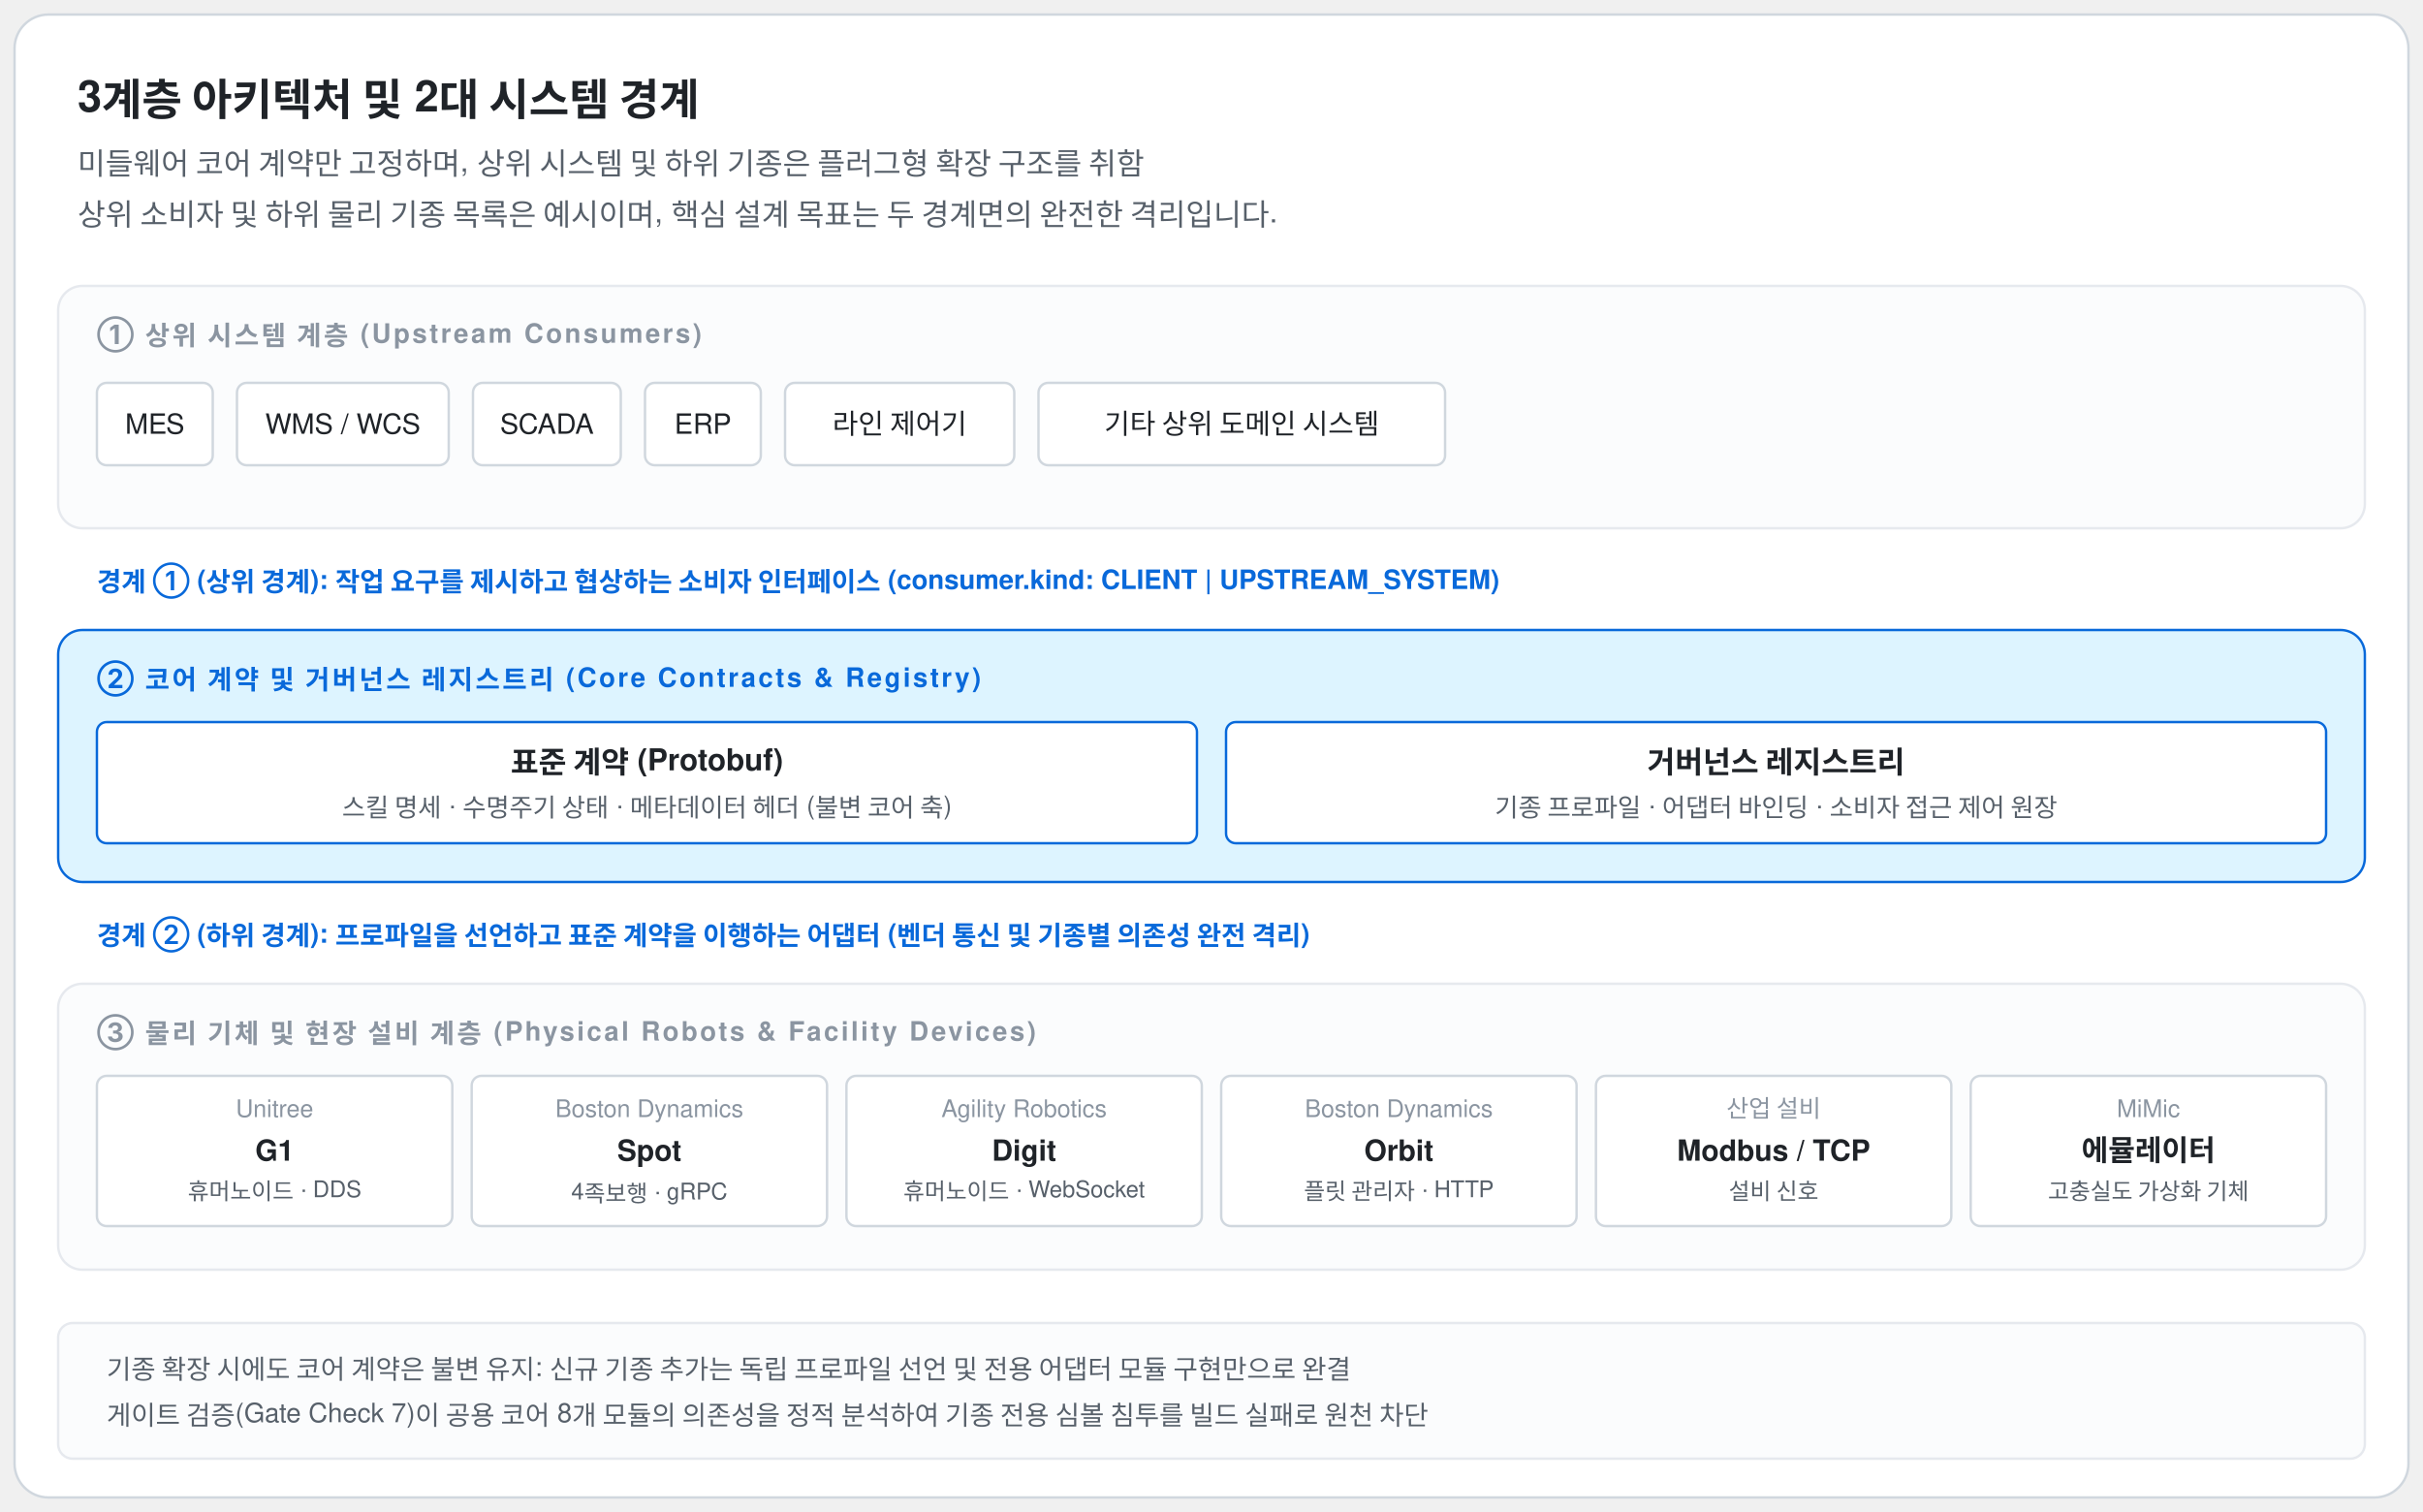
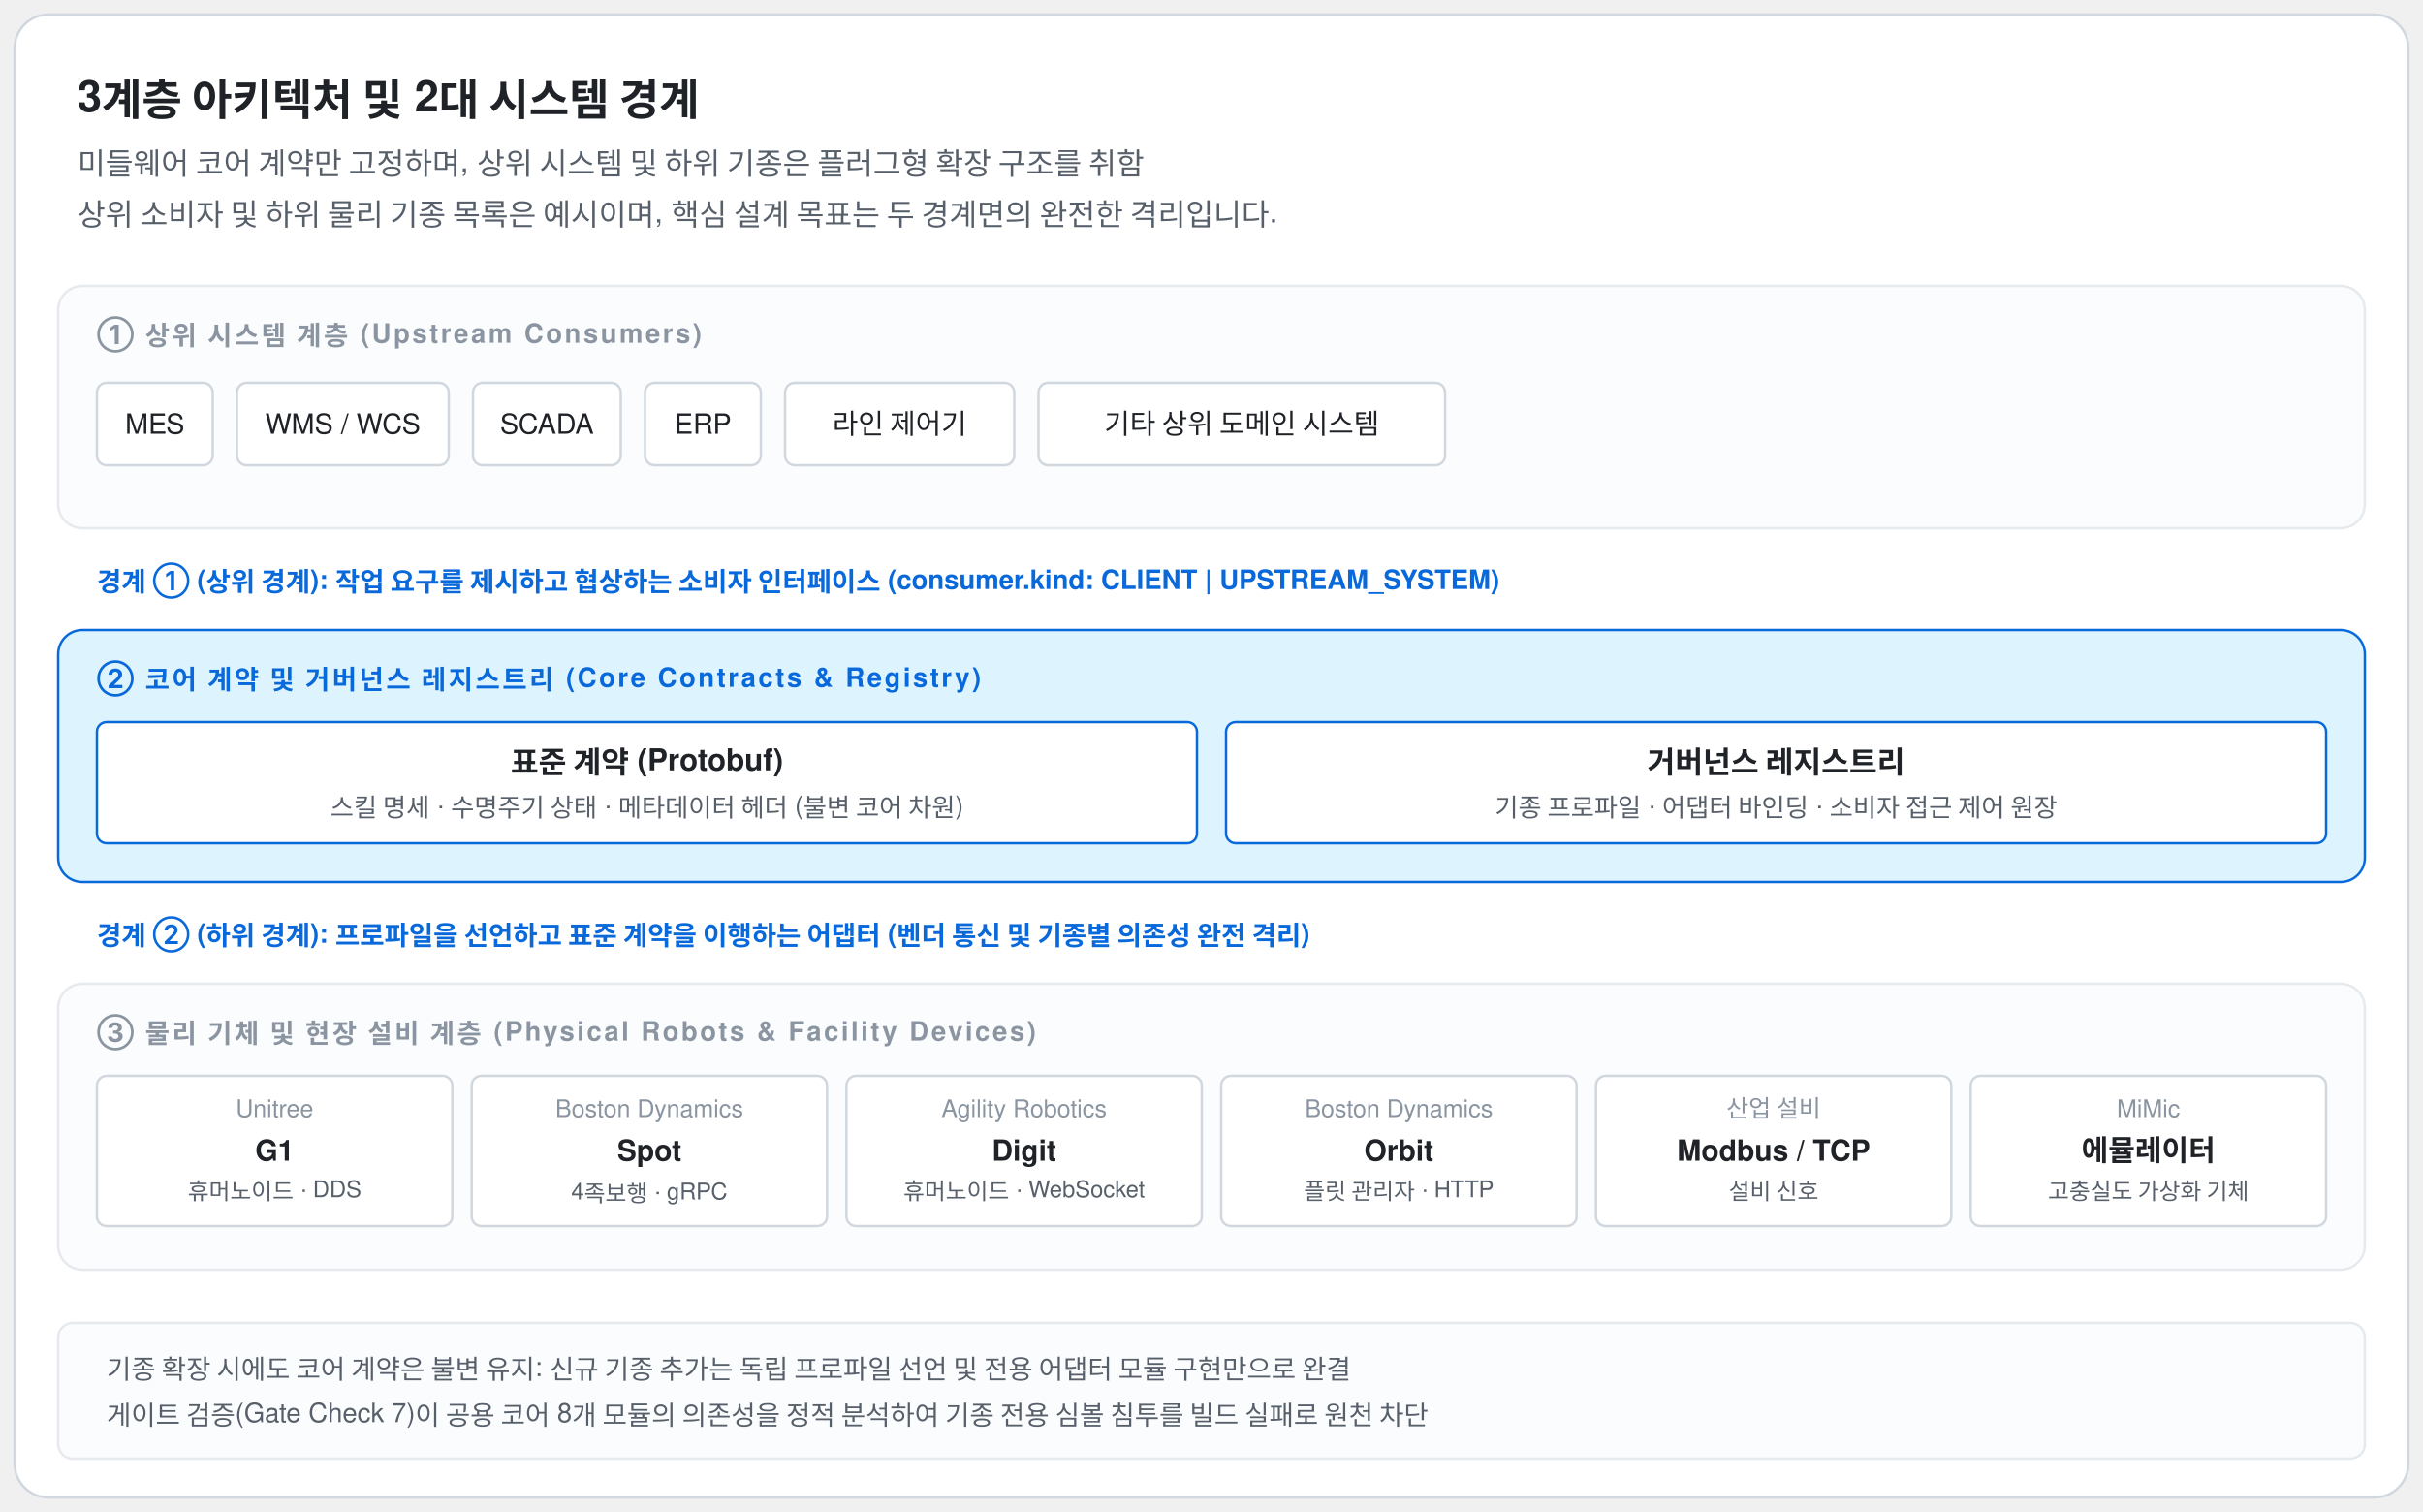
<svg xmlns="http://www.w3.org/2000/svg" width="1000" height="624" viewBox="0 0 1000 624" font-family="Malgun Gothic,Apple SD Gothic Neo,Noto Sans KR,Segoe UI,-apple-system,Helvetica,Arial,sans-serif">
  <rect x="6" y="6" width="988" height="612" rx="14" fill="#ffffff" stroke="#d0d7de" />
  <text x="32" y="46" font-size="18" font-weight="600" fill="#1f2328">3계층 아키텍처 및 2대 시스템 경계</text>
  <text x="32" y="72" font-size="12.5" fill="#57606a">미들웨어 코어 계약만 고정하며, 상위 시스템 및 하위 기종은 플러그형 확장 구조를 취함</text>
  <text x="32" y="93" font-size="12.5" fill="#57606a">상위 소비자 및 하위 물리 기종 목록은 예시이며, 핵심 설계 목표는 두 경계면의 완전한 격리입니다.</text>
  <rect x="24" y="118" width="952" height="100" rx="10" fill="#fbfcfd" stroke="#e6e9ee" />
  <text x="40" y="142" font-size="11" font-weight="700" letter-spacing="1" fill="#8b95a1">① 상위 시스템 계층 (Upstream Consumers)</text>
  <rect x="40" y="158" width="47.8" height="34" rx="4" fill="#ffffff" stroke="#d0d7de" />
  <text x="63.9" y="179" font-size="11.5" text-anchor="middle" fill="#1f2328">MES</text>
  <rect x="97.8" y="158" width="87.4" height="34" rx="4" fill="#ffffff" stroke="#d0d7de" />
  <text x="141.5" y="179" font-size="11.5" text-anchor="middle" fill="#1f2328">WMS / WCS</text>
  <rect x="195.2" y="158" width="61" height="34" rx="4" fill="#ffffff" stroke="#d0d7de" />
  <text x="225.7" y="179" font-size="11.5" text-anchor="middle" fill="#1f2328">SCADA</text>
  <rect x="266.2" y="158" width="47.8" height="34" rx="4" fill="#ffffff" stroke="#d0d7de" />
  <text x="290.1" y="179" font-size="11.5" text-anchor="middle" fill="#1f2328">ERP</text>
  <rect x="324" y="158" width="94.6" height="34" rx="4" fill="#ffffff" stroke="#d0d7de" />
  <text x="371.3" y="179" font-size="11.5" text-anchor="middle" fill="#1f2328">라인 제어기</text>
  <rect x="428.6" y="158" width="167.8" height="34" rx="4" fill="#ffffff" stroke="#d0d7de" />
  <text x="512.5" y="179" font-size="11.5" text-anchor="middle" fill="#1f2328">기타 상위 도메인 시스템</text>
  <text x="40" y="244" font-size="11" font-weight="600" fill="#0969da">경계 ① (상위 경계): 작업 요구를 제시하고 협상하는 소비자 인터페이스 (consumer.kind: CLIENT | UPSTREAM_SYSTEM)</text>
  <rect x="24" y="260" width="952" height="104" rx="10" fill="#ddf4ff" stroke="#0969da" />
  <text x="40" y="284" font-size="11" font-weight="700" letter-spacing="1" fill="#0969da">② 코어 계약 및 거버넌스 레지스트리 (Core Contracts &amp; Registry)</text>
  <rect x="40" y="298" width="454" height="50" rx="4" fill="#ffffff" stroke="#0969da" />
  <text x="267" y="319" font-size="12.5" font-weight="600" text-anchor="middle" fill="#1f2328">표준 계약 (Protobuf)</text>
-   <text x="267" y="337" font-size="10.5" text-anchor="middle" fill="#57606a">스킬 명세 · 수명주기 상태 · 메타데이터 헤더 (불변 코어 축)</text>
+   <text x="267" y="337" font-size="10.5" text-anchor="middle" fill="#57606a">스킬 명세 · 수명주기 상태 · 메타데이터 헤더 (불변 코어 차원)</text>
  <rect x="506" y="298" width="454" height="50" rx="4" fill="#ffffff" stroke="#0969da" />
  <text x="733" y="319" font-size="12.5" font-weight="600" text-anchor="middle" fill="#1f2328">거버넌스 레지스트리</text>
  <text x="733" y="337" font-size="10.5" text-anchor="middle" fill="#57606a">기종 프로파일 · 어댑터 바인딩 · 소비자 접근 제어 원장</text>
  <text x="40" y="390" font-size="11" font-weight="600" fill="#0969da">경계 ② (하위 경계): 프로파일을 선언하고 표준 계약을 이행하는 어댑터 (벤더 통신 및 기종별 의존성 완전 격리)</text>
  <rect x="24" y="406" width="952" height="118" rx="10" fill="#fbfcfd" stroke="#e6e9ee" />
  <text x="40" y="430" font-size="11" font-weight="700" letter-spacing="1" fill="#8b95a1">③ 물리 기체 및 현장 설비 계층 (Physical Robots &amp; Facility Devices)</text>
  <rect x="40" y="444" width="146.667" height="62" rx="4" fill="#ffffff" stroke="#d0d7de" />
  <text x="113.333" y="461" font-size="10" text-anchor="middle" fill="#8b95a1">Unitree</text>
  <text x="113.333" y="479" font-size="12" font-weight="600" text-anchor="middle" fill="#1f2328">G1</text>
  <text x="113.333" y="495" font-size="9.5" text-anchor="middle" fill="#57606a">휴머노이드 · DDS</text>
  <rect x="194.667" y="444" width="146.667" height="62" rx="4" fill="#ffffff" stroke="#d0d7de" />
  <text x="268" y="461" font-size="10" text-anchor="middle" fill="#8b95a1">Boston Dynamics</text>
  <text x="268" y="479" font-size="12" font-weight="600" text-anchor="middle" fill="#1f2328">Spot</text>
  <text x="268" y="495" font-size="9.5" text-anchor="middle" fill="#57606a">4족보행 · gRPC</text>
  <rect x="349.333" y="444" width="146.667" height="62" rx="4" fill="#ffffff" stroke="#d0d7de" />
  <text x="422.667" y="461" font-size="10" text-anchor="middle" fill="#8b95a1">Agility Robotics</text>
  <text x="422.667" y="479" font-size="12" font-weight="600" text-anchor="middle" fill="#1f2328">Digit</text>
  <text x="422.667" y="495" font-size="9.5" text-anchor="middle" fill="#57606a">휴머노이드 · WebSocket</text>
  <rect x="504" y="444" width="146.667" height="62" rx="4" fill="#ffffff" stroke="#d0d7de" />
  <text x="577.333" y="461" font-size="10" text-anchor="middle" fill="#8b95a1">Boston Dynamics</text>
  <text x="577.333" y="479" font-size="12" font-weight="600" text-anchor="middle" fill="#1f2328">Orbit</text>
  <text x="577.333" y="495" font-size="9.5" text-anchor="middle" fill="#57606a">플릿 관리자 · HTTP</text>
  <rect x="658.667" y="444" width="146.667" height="62" rx="4" fill="#ffffff" stroke="#d0d7de" />
  <text x="732" y="461" font-size="10" text-anchor="middle" fill="#8b95a1">산업 설비</text>
  <text x="732" y="479" font-size="12" font-weight="600" text-anchor="middle" fill="#1f2328">Modbus / TCP</text>
  <text x="732" y="495" font-size="9.5" text-anchor="middle" fill="#57606a">설비 신호</text>
  <rect x="813.333" y="444" width="146.667" height="62" rx="4" fill="#ffffff" stroke="#d0d7de" />
  <text x="886.667" y="461" font-size="10" text-anchor="middle" fill="#8b95a1">MiMic</text>
  <text x="886.667" y="479" font-size="12" font-weight="600" text-anchor="middle" fill="#1f2328">에뮬레이터</text>
  <text x="886.667" y="495" font-size="9.5" text-anchor="middle" fill="#57606a">고충실도 가상화 기체</text>
  <rect x="24" y="546" width="952" height="56" rx="6" fill="#fbfcfd" stroke="#e6e9ee" />
  <text x="44" y="569" font-size="11" fill="#57606a">기종 확장 시에도 코어 계약은 불변 유지: 신규 기종 추가는 독립 프로파일 선언 및 전용 어댑터 모듈 구현만으로 완결</text>
  <text x="44" y="588" font-size="11" fill="#57606a">게이트 검증(Gate Check 7)이 공용 코어 8개 모듈의 의존성을 정적 분석하여 기종 전용 심볼 침투를 빌드 실패로 원천 차단</text>
</svg>
